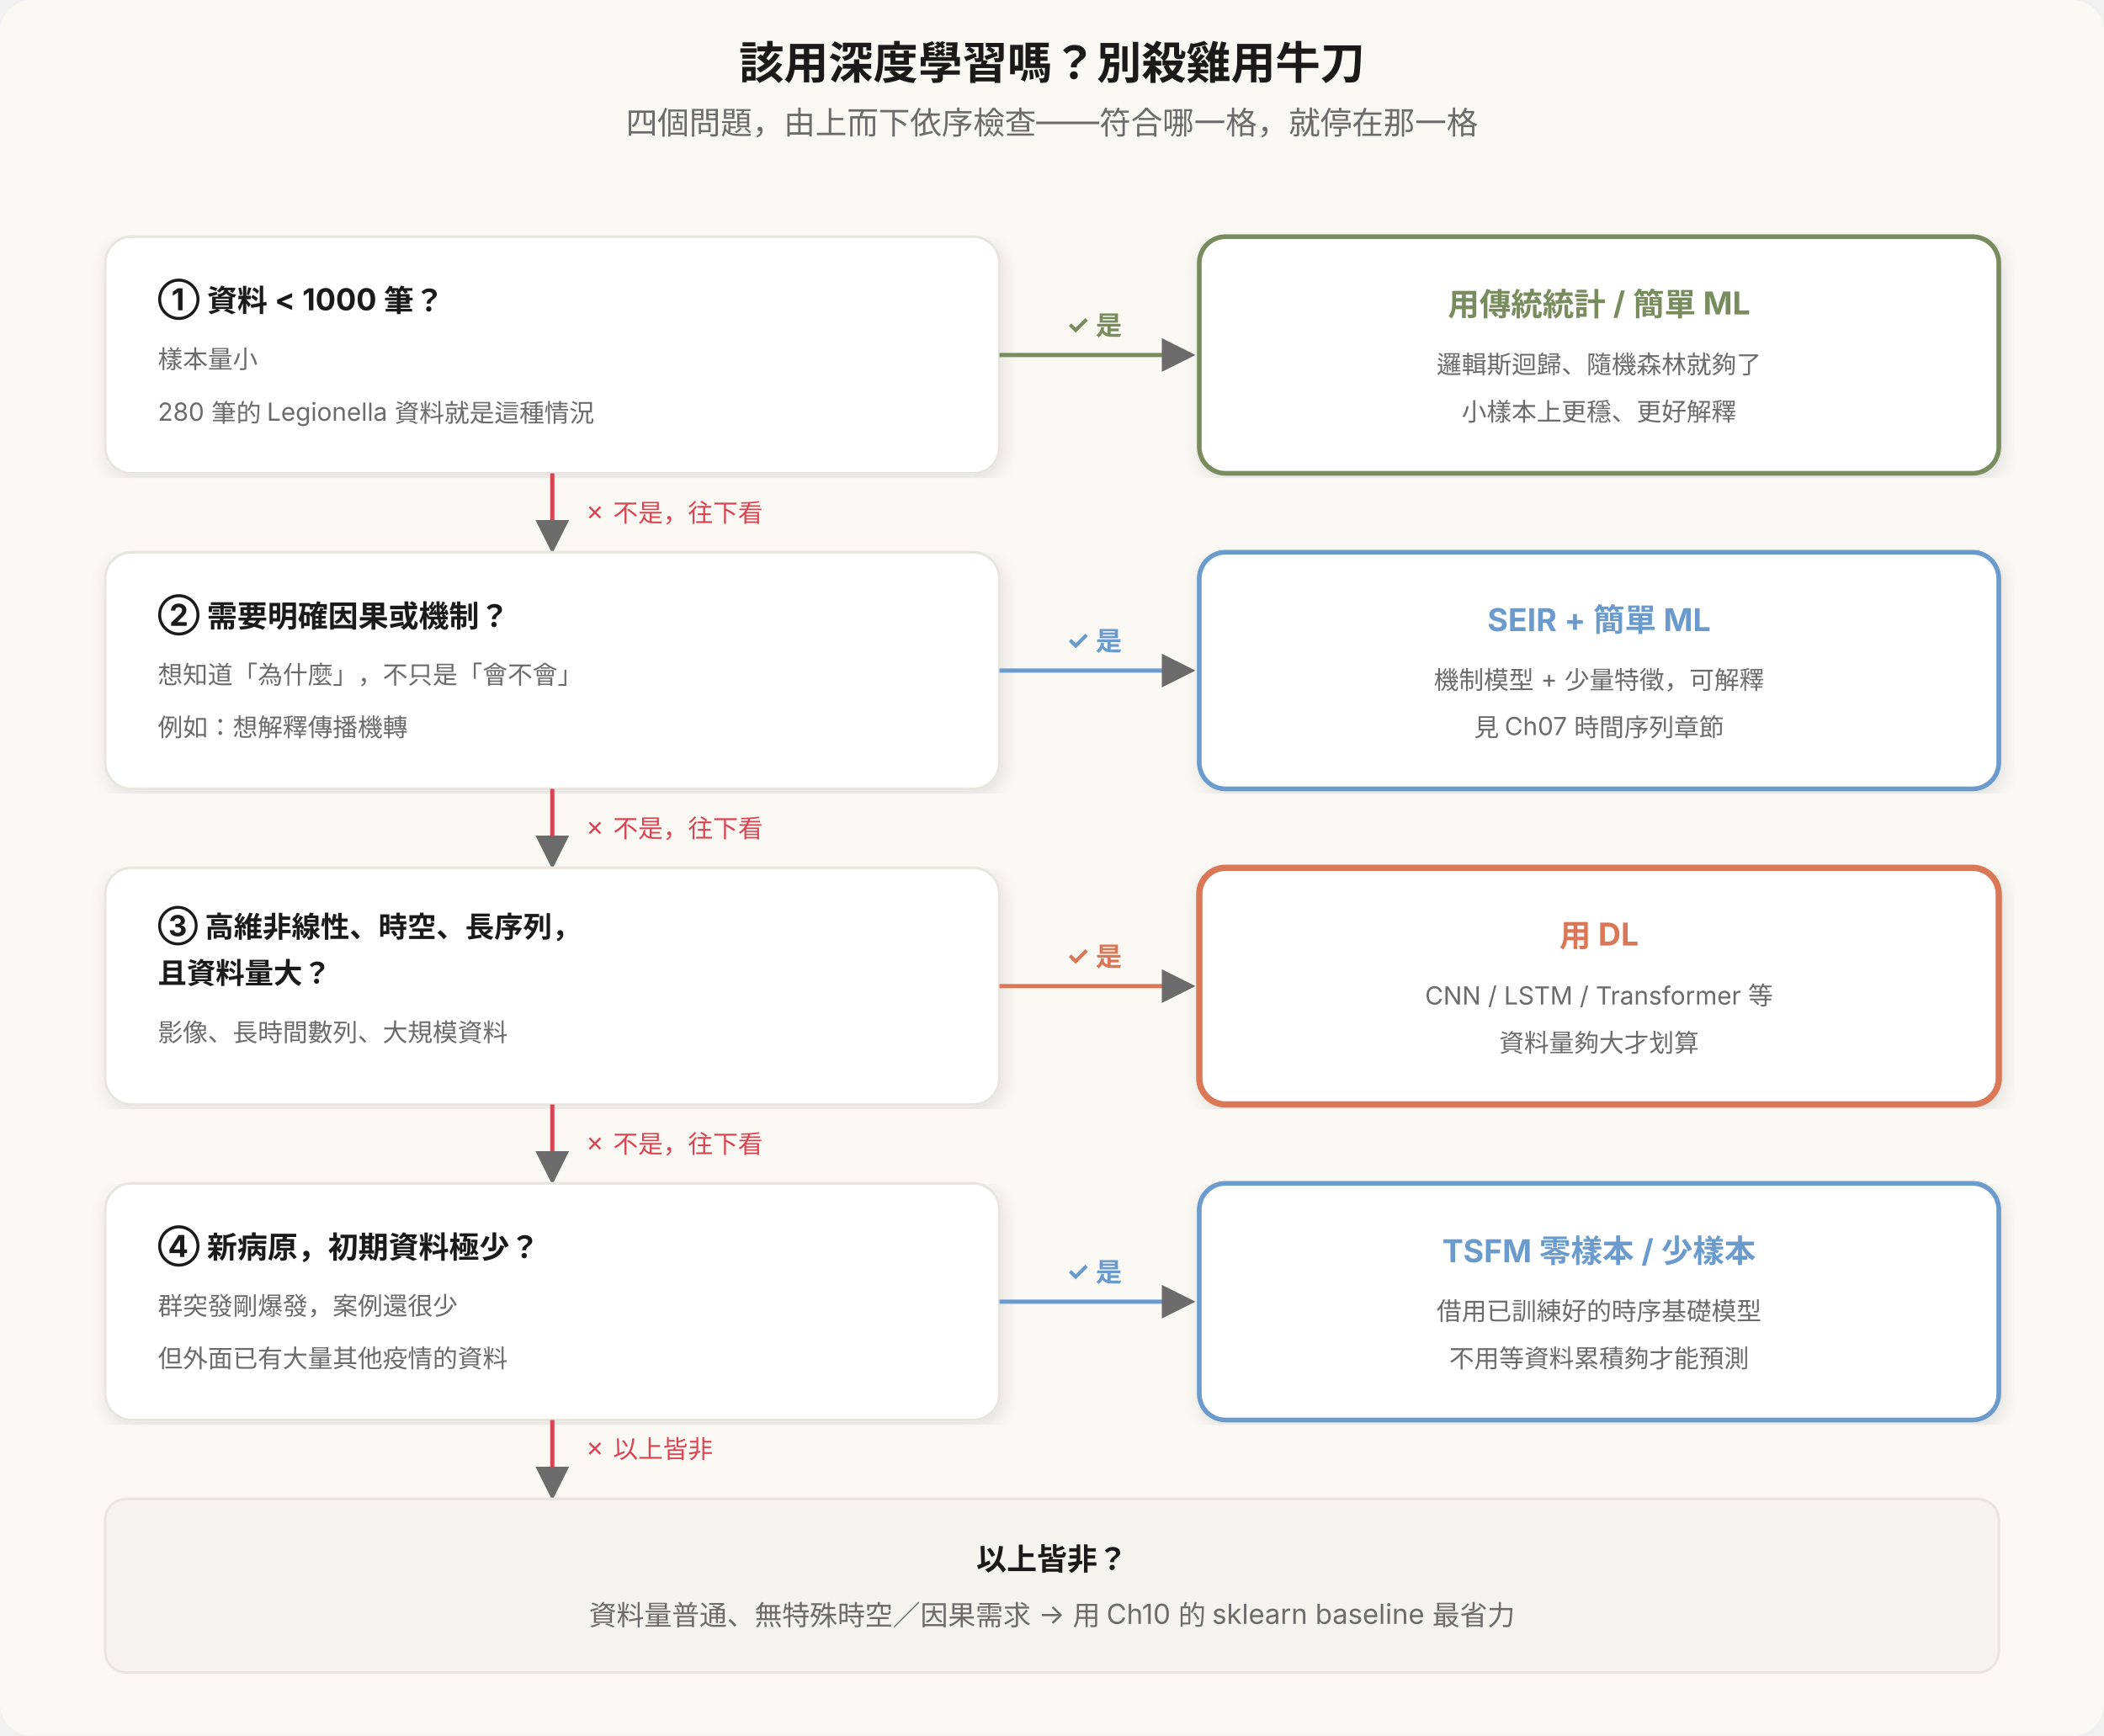
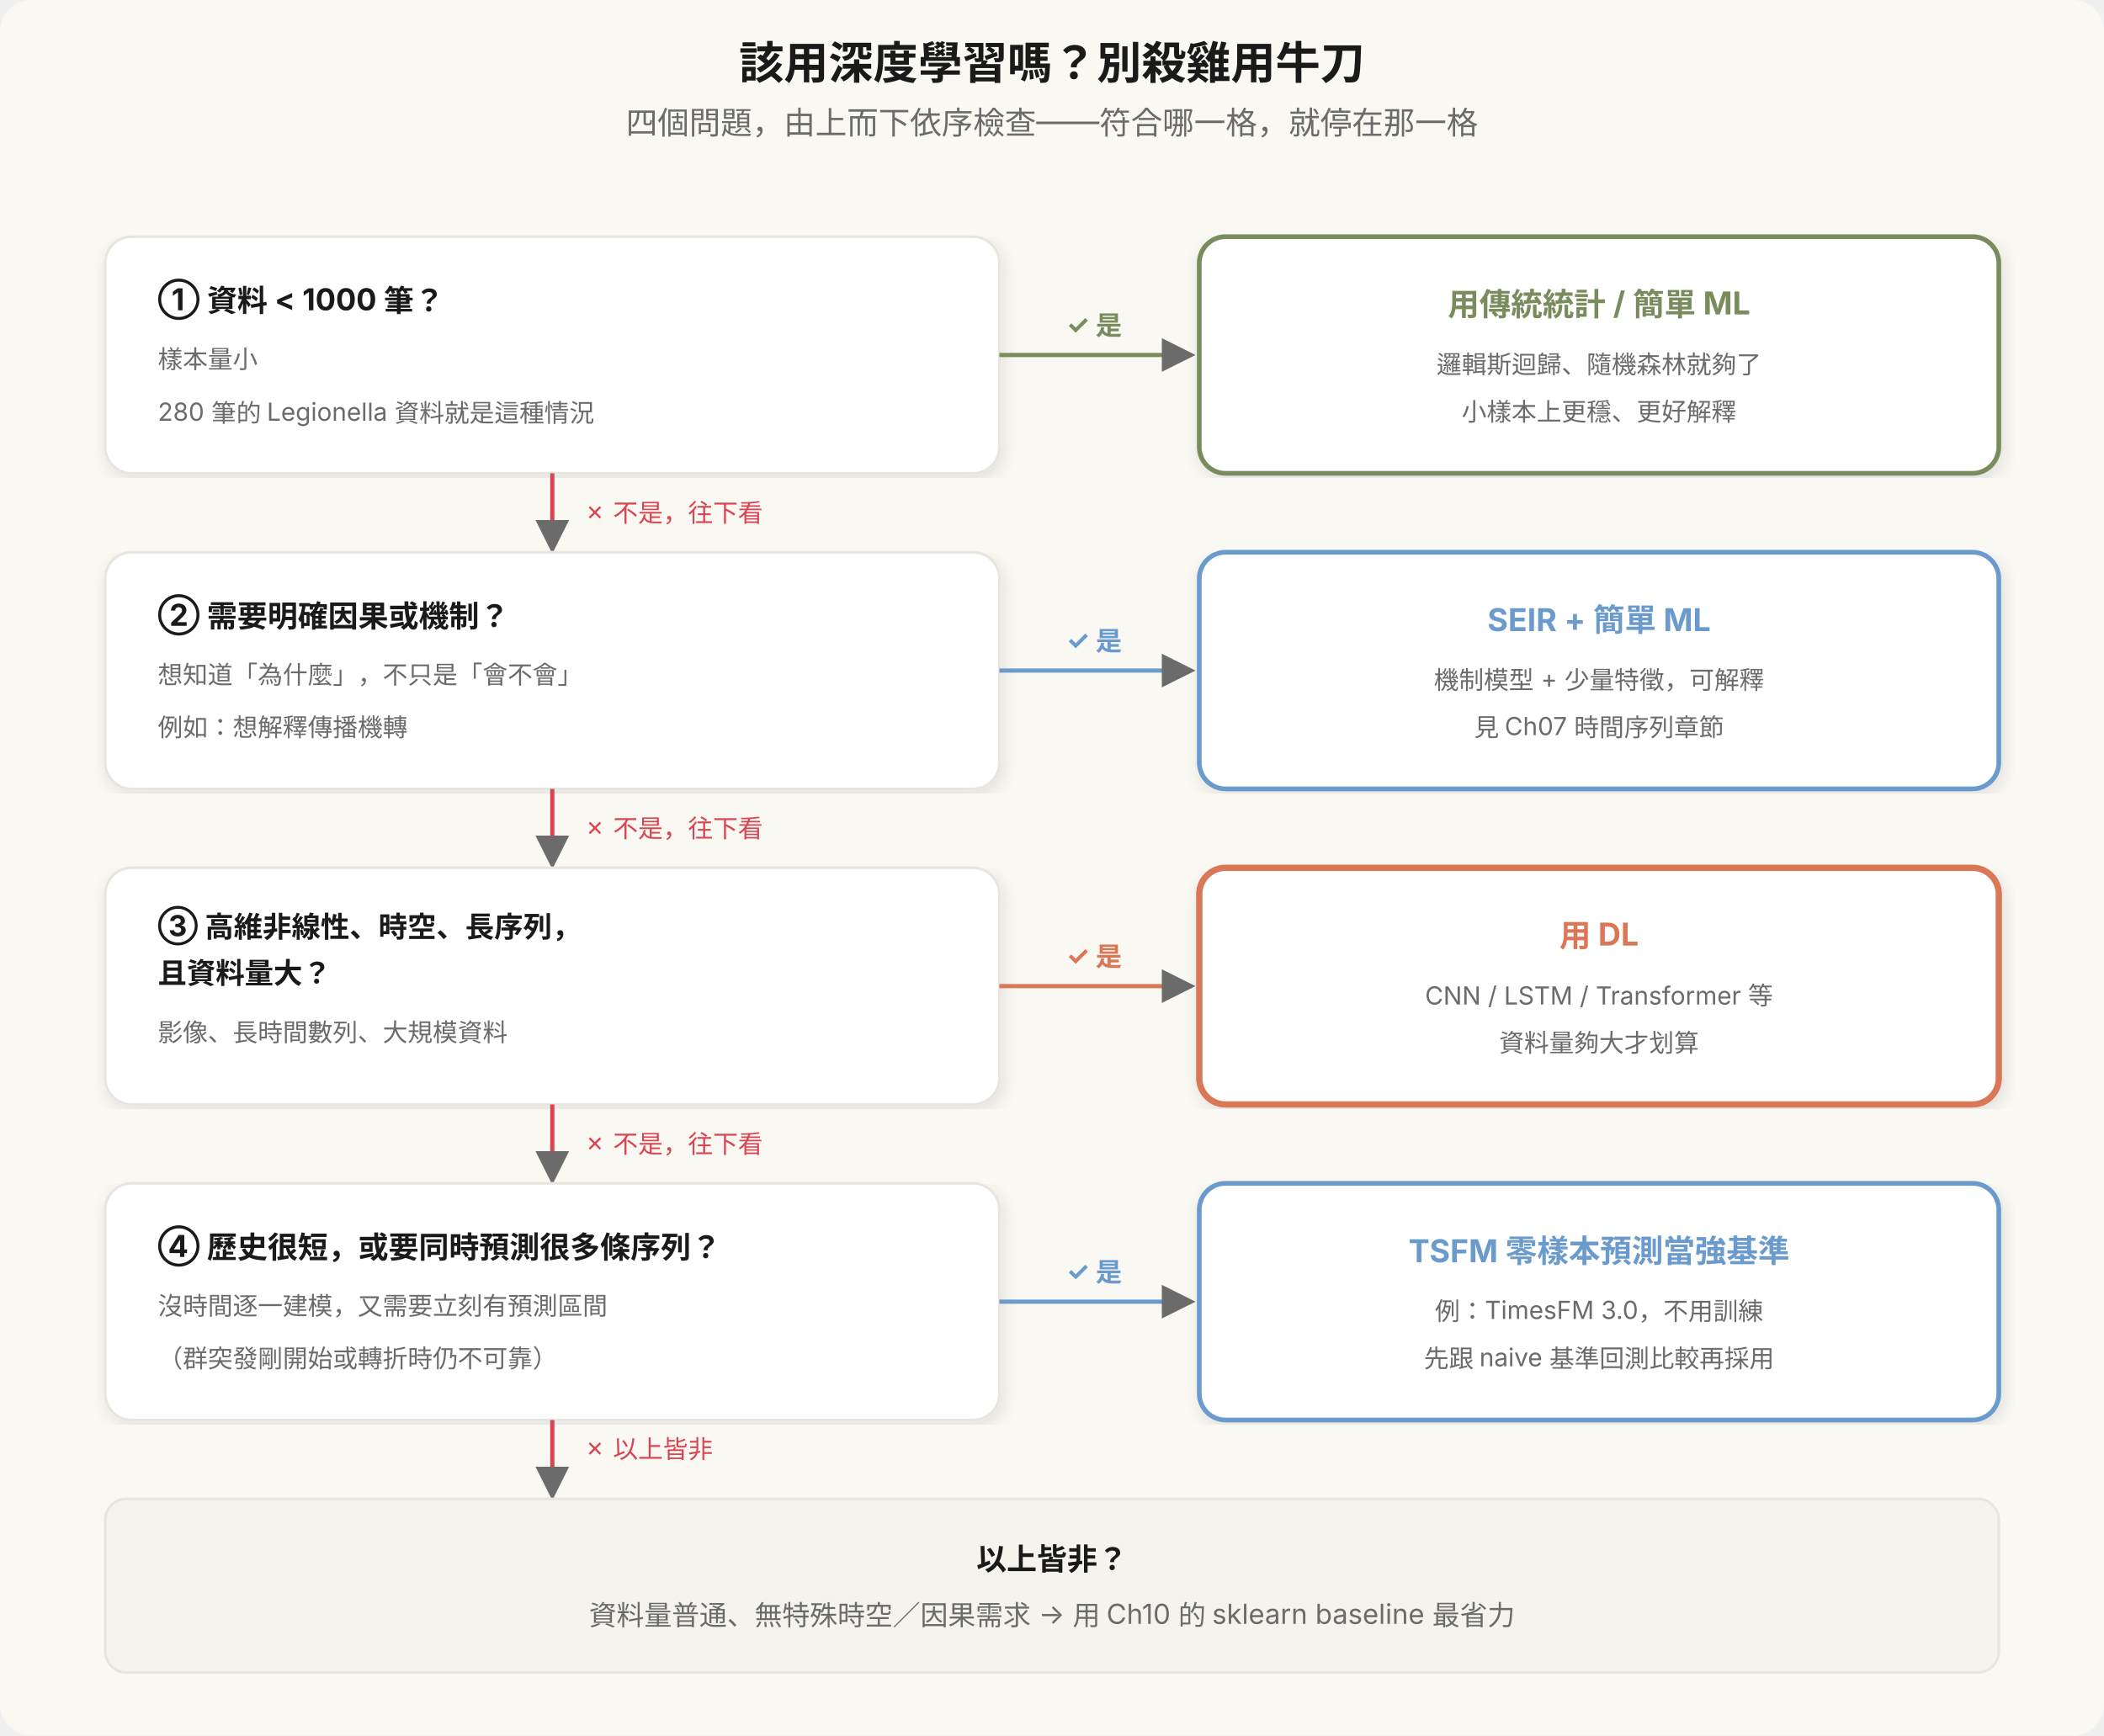
<svg xmlns="http://www.w3.org/2000/svg" viewBox="0 0 800 660" font-family="system-ui, -apple-system, sans-serif">
  <defs>
    <filter id="shadow" x="-2%" y="-2%" width="104%" height="104%">
      <feDropShadow dx="1" dy="2" stdDeviation="3" flood-opacity="0.1" />
    </filter>
    <marker id="ar" viewBox="0 0 10 10" refX="8" refY="5" markerWidth="8" markerHeight="8" orient="auto">
      <path d="M0 0 L10 5 L0 10 z" fill="#6B6B6B" />
    </marker>
  </defs>
  <rect width="800" height="660" fill="#FAF8F3" rx="12" />
  <text x="400" y="30" text-anchor="middle" font-size="17" font-weight="bold" fill="#1A1A1A">該用深度學習嗎？別殺雞用牛刀</text>
  <text x="400" y="51" text-anchor="middle" font-size="12" fill="#6B6B6B">四個問題，由上而下依序檢查——符合哪一格，就停在那一格</text>
  <g filter="url(#shadow)">
    <rect x="40" y="90" width="340" height="90" rx="10" fill="#FFFFFF" stroke="#E8E5DF" />
  </g>
  <text x="60" y="118" font-size="11.5" font-weight="bold" fill="#1A1A1A">① 資料 &lt; 1000 筆？</text>
  <text x="60" y="140" font-size="9.5" fill="#6B6B6B">樣本量小</text>
  <text x="60" y="160" font-size="9.5" fill="#6B6B6B">280 筆的 Legionella 資料就是這種情況</text>
  <line x1="380" y1="135" x2="452" y2="135" stroke="#788C5D" stroke-width="1.6" marker-end="url(#ar)" />
  <text x="416" y="127" text-anchor="middle" font-size="10" font-weight="bold" fill="#788C5D">✓ 是</text>
  <g filter="url(#shadow)">
    <rect x="456" y="90" width="304" height="90" rx="10" fill="#FFFFFF" stroke="#788C5D" stroke-width="1.8" />
  </g>
  <text x="608" y="120" text-anchor="middle" font-size="12" font-weight="bold" fill="#788C5D">用傳統統計 / 簡單 ML</text>
  <text x="608" y="142" text-anchor="middle" font-size="9.5" fill="#6B6B6B">邏輯斯迴歸、隨機森林就夠了</text>
  <text x="608" y="160" text-anchor="middle" font-size="9.5" fill="#6B6B6B">小樣本上更穩、更好解釋</text>
  <line x1="210" y1="180" x2="210" y2="208" stroke="#D94452" stroke-width="1.6" marker-end="url(#ar)" />
  <text x="222" y="198" text-anchor="start" font-size="9.5" fill="#D94452">✗ 不是，往下看</text>
  <g filter="url(#shadow)">
    <rect x="40" y="210" width="340" height="90" rx="10" fill="#FFFFFF" stroke="#E8E5DF" />
  </g>
  <text x="60" y="238" font-size="11.5" font-weight="bold" fill="#1A1A1A">② 需要明確因果或機制？</text>
  <text x="60" y="260" font-size="9.5" fill="#6B6B6B">想知道「為什麼」，不只是「會不會」</text>
  <text x="60" y="280" font-size="9.5" fill="#6B6B6B">例如：想解釋傳播機轉</text>
  <line x1="380" y1="255" x2="452" y2="255" stroke="#6A9BCC" stroke-width="1.6" marker-end="url(#ar)" />
  <text x="416" y="247" text-anchor="middle" font-size="10" font-weight="bold" fill="#6A9BCC">✓ 是</text>
  <g filter="url(#shadow)">
    <rect x="456" y="210" width="304" height="90" rx="10" fill="#FFFFFF" stroke="#6A9BCC" stroke-width="1.8" />
  </g>
  <text x="608" y="240" text-anchor="middle" font-size="12" font-weight="bold" fill="#6A9BCC">SEIR + 簡單 ML</text>
  <text x="608" y="262" text-anchor="middle" font-size="9.5" fill="#6B6B6B">機制模型 + 少量特徵，可解釋</text>
  <text x="608" y="280" text-anchor="middle" font-size="9.5" fill="#6B6B6B">見 Ch07 時間序列章節</text>
  <line x1="210" y1="300" x2="210" y2="328" stroke="#D94452" stroke-width="1.6" marker-end="url(#ar)" />
  <text x="222" y="318" text-anchor="start" font-size="9.5" fill="#D94452">✗ 不是，往下看</text>
  <g filter="url(#shadow)">
    <rect x="40" y="330" width="340" height="90" rx="10" fill="#FFFFFF" stroke="#E8E5DF" />
  </g>
  <text x="60" y="356" font-size="11" font-weight="bold" fill="#1A1A1A">③ 高維非線性、時空、長序列，</text>
  <text x="60" y="374" font-size="11" font-weight="bold" fill="#1A1A1A">　且資料量大？</text>
  <text x="60" y="396" font-size="9.5" fill="#6B6B6B">影像、長時間數列、大規模資料</text>
  <line x1="380" y1="375" x2="452" y2="375" stroke="#D97757" stroke-width="1.6" marker-end="url(#ar)" />
  <text x="416" y="367" text-anchor="middle" font-size="10" font-weight="bold" fill="#D97757">✓ 是</text>
  <g filter="url(#shadow)">
    <rect x="456" y="330" width="304" height="90" rx="10" fill="#FFFFFF" stroke="#D97757" stroke-width="2.4" />
  </g>
  <text x="608" y="360" text-anchor="middle" font-size="12" font-weight="bold" fill="#D97757">用 DL</text>
  <text x="608" y="382" text-anchor="middle" font-size="9.5" fill="#6B6B6B">CNN / LSTM / Transformer 等</text>
  <text x="608" y="400" text-anchor="middle" font-size="9.5" fill="#6B6B6B">資料量夠大才划算</text>
  <line x1="210" y1="420" x2="210" y2="448" stroke="#D94452" stroke-width="1.6" marker-end="url(#ar)" />
  <text x="222" y="438" text-anchor="start" font-size="9.5" fill="#D94452">✗ 不是，往下看</text>
  <g filter="url(#shadow)">
    <rect x="40" y="450" width="340" height="90" rx="10" fill="#FFFFFF" stroke="#E8E5DF" />
  </g>
-   <text x="60" y="478" font-size="11.5" font-weight="bold" fill="#1A1A1A">④ 新病原，初期資料極少？</text>
-   <text x="60" y="500" font-size="9.5" fill="#6B6B6B">群突發剛爆發，案例還很少</text>
-   <text x="60" y="520" font-size="9.5" fill="#6B6B6B">但外面已有大量其他疫情的資料</text>
+   <text x="60" y="478" font-size="11.5" font-weight="bold" fill="#1A1A1A">④ 歷史很短，或要同時預測很多條序列？</text>
+   <text x="60" y="500" font-size="9.5" fill="#6B6B6B">沒時間逐一建模，又需要立刻有預測區間</text>
+   <text x="60" y="520" font-size="9.5" fill="#6B6B6B">（群突發剛開始或轉折時仍不可靠）</text>
  <line x1="380" y1="495" x2="452" y2="495" stroke="#6A9BCC" stroke-width="1.6" marker-end="url(#ar)" />
  <text x="416" y="487" text-anchor="middle" font-size="10" font-weight="bold" fill="#6A9BCC">✓ 是</text>
  <g filter="url(#shadow)">
    <rect x="456" y="450" width="304" height="90" rx="10" fill="#FFFFFF" stroke="#6A9BCC" stroke-width="1.8" />
  </g>
-   <text x="608" y="480" text-anchor="middle" font-size="12" font-weight="bold" fill="#6A9BCC">TSFM 零樣本 / 少樣本</text>
-   <text x="608" y="502" text-anchor="middle" font-size="9.5" fill="#6B6B6B">借用已訓練好的時序基礎模型</text>
-   <text x="608" y="520" text-anchor="middle" font-size="9.5" fill="#6B6B6B">不用等資料累積夠才能預測</text>
+   <text x="608" y="480" text-anchor="middle" font-size="12" font-weight="bold" fill="#6A9BCC">TSFM 零樣本預測當強基準</text>
+   <text x="608" y="502" text-anchor="middle" font-size="9.5" fill="#6B6B6B">例：TimesFM 3.0，不用訓練</text>
+   <text x="608" y="520" text-anchor="middle" font-size="9.5" fill="#6B6B6B">先跟 naive 基準回測比較再採用</text>
  <line x1="210" y1="540" x2="210" y2="568" stroke="#D94452" stroke-width="1.6" marker-end="url(#ar)" />
  <text x="222" y="554" text-anchor="start" font-size="9.5" fill="#D94452">✗ 以上皆非</text>
  <rect x="40" y="570" width="720" height="66" rx="8" fill="#F5F3EE" stroke="#E8E5DF" />
  <text x="400" y="597" text-anchor="middle" font-size="11.5" font-weight="bold" fill="#1A1A1A">以上皆非？</text>
  <text x="400" y="618" text-anchor="middle" font-size="10.5" fill="#6B6B6B">資料量普通、無特殊時空／因果需求 → 用 Ch10 的 sklearn baseline 最省力</text>
</svg>
